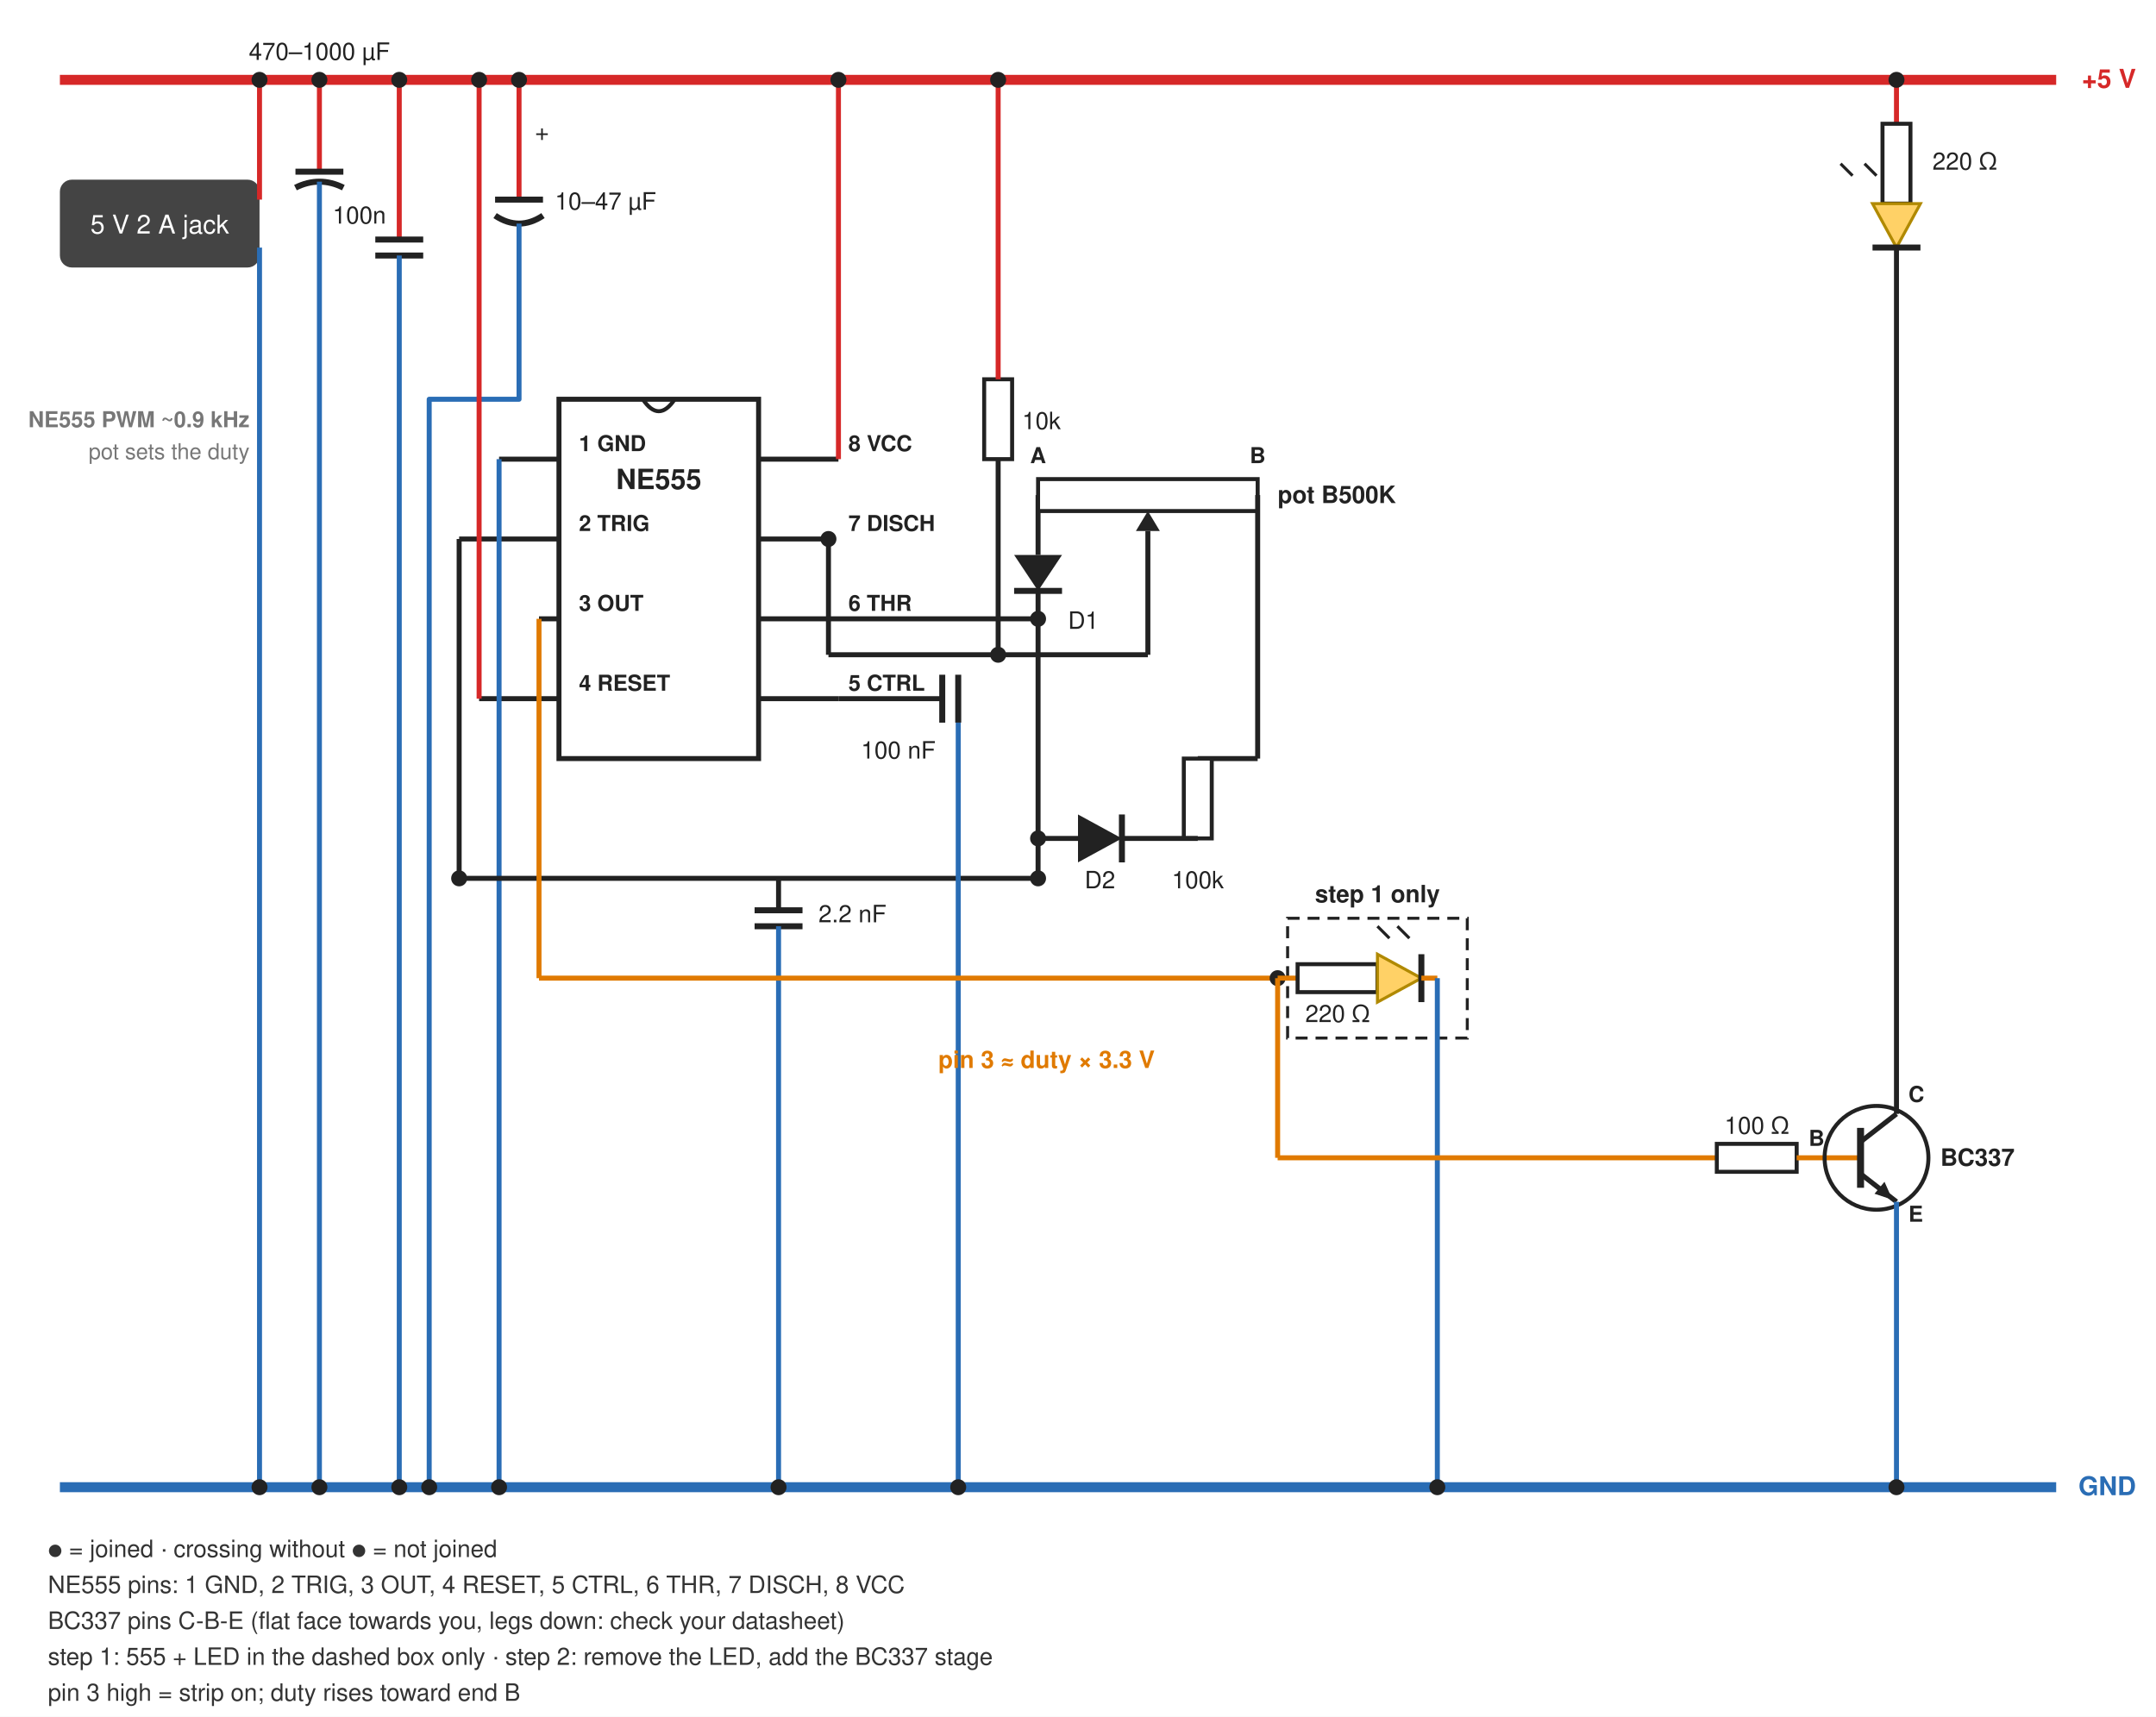
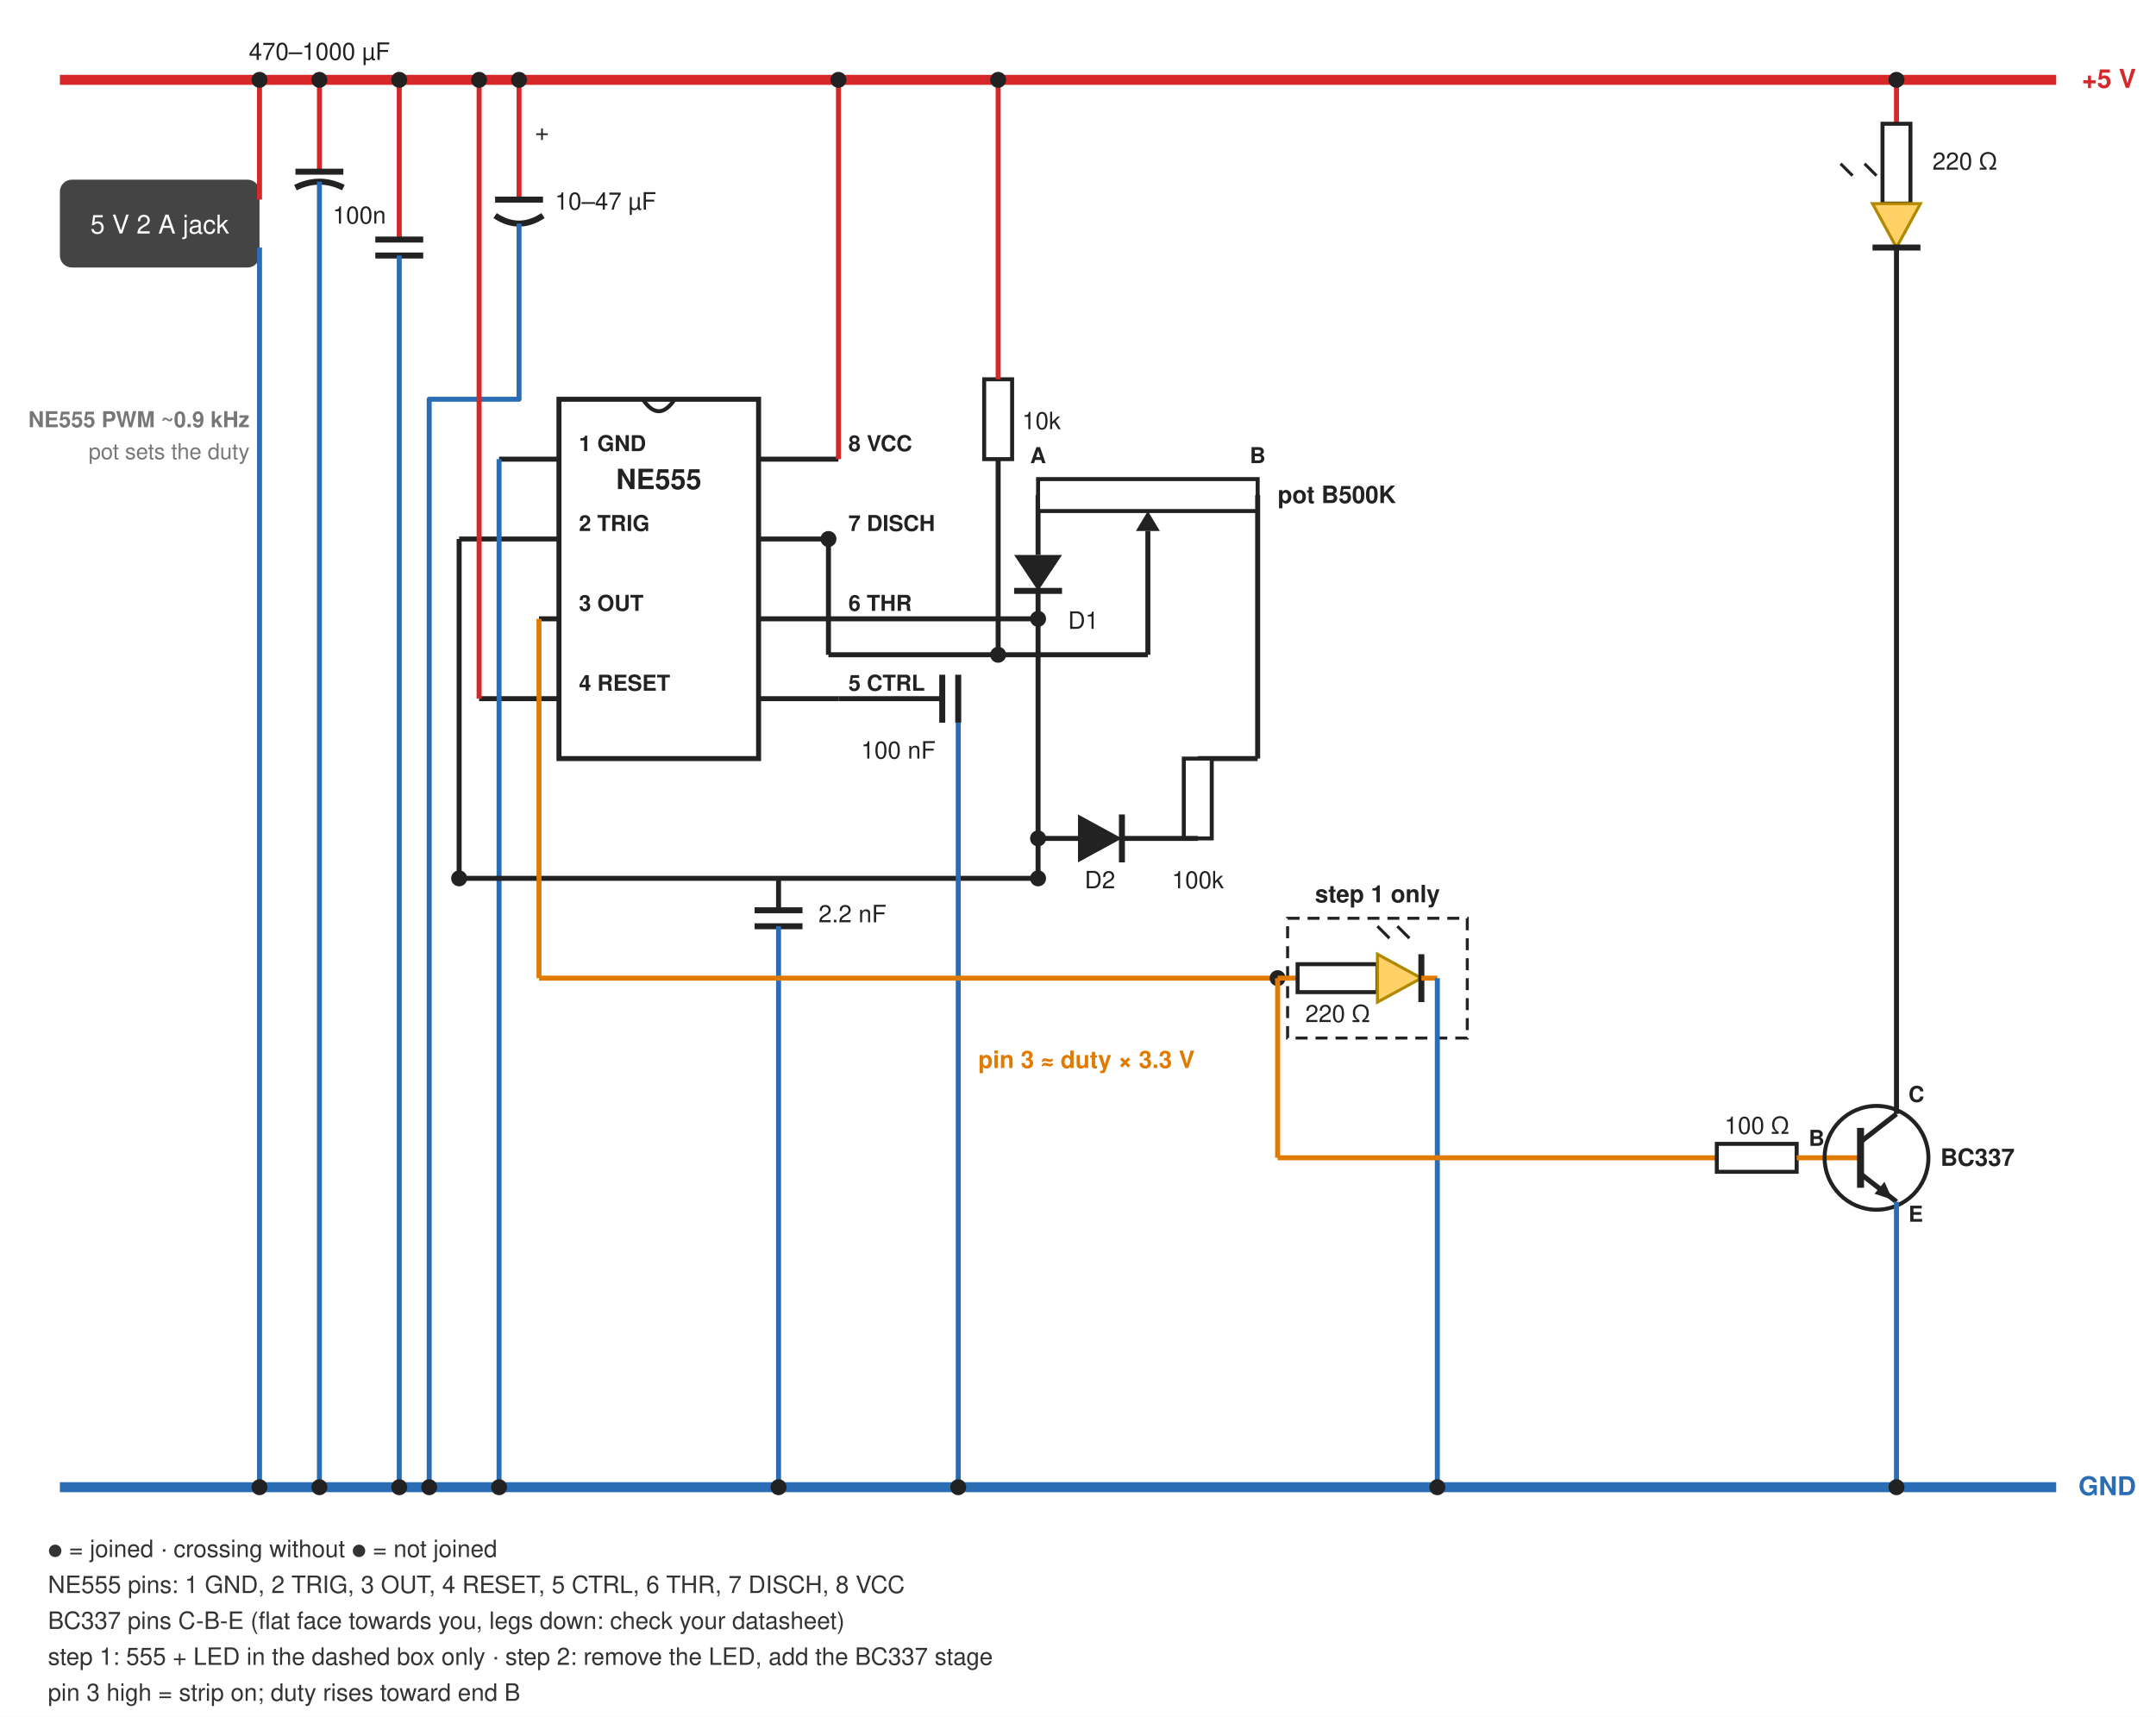
<svg xmlns="http://www.w3.org/2000/svg" viewBox="0 0 1080 860" font-family="Segoe UI, Helvetica, Arial, sans-serif" font-size="13">
  <rect width="1080" height="860" fill="#ffffff" />
  <defs>
    <g id="gnd" stroke="#222" stroke-width="2.5">
      <line x1="-10" y1="0" x2="10" y2="0" />
      <line x1="-6" y1="4" x2="6" y2="4" />
      <line x1="-2" y1="8" x2="2" y2="8" />
    </g>
  </defs>
  <path d="M30 40 L1030 40" stroke="#d62828" stroke-width="5" fill="none" stroke-linejoin="round" />
  <text x="1070" y="44" text-anchor="end" font-size="13" font-weight="bold" fill="#d62828">+5 V</text>
  <path d="M30 745 L1030 745" stroke="#2a6db5" stroke-width="5" fill="none" stroke-linejoin="round" />
  <text x="1070" y="749" text-anchor="end" font-size="13" font-weight="bold" fill="#2a6db5">GND</text>
  <rect x="30" y="90" width="100" height="44" rx="6" fill="#444" />
  <text x="80" y="117" text-anchor="middle" font-size="13" fill="#fff">5 V 2 A jack</text>
  <path d="M130 100 L130 40" stroke="#d62828" stroke-width="2.5" fill="none" stroke-linejoin="round" />
  <circle cx="130" cy="40" r="4" fill="#222" />
  <path d="M130 124 L130 745" stroke="#2a6db5" stroke-width="2.5" fill="none" stroke-linejoin="round" />
  <circle cx="130" cy="745" r="4" fill="#222" />
  <path d="M160 40 L160 86" stroke="#d62828" stroke-width="2.5" fill="none" stroke-linejoin="round" />
  <circle cx="160" cy="40" r="4" fill="#222" />
  <g stroke="#222" stroke-width="3" fill="none">
    <line x1="148" y1="86" x2="172" y2="86" />
    <path d="M148 94 Q160 88 172 94" />
  </g>
  <path d="M160 91 L160 745" stroke="#2a6db5" stroke-width="2.5" fill="none" stroke-linejoin="round" />
  <circle cx="160" cy="745" r="4" fill="#222" />
  <text x="160" y="30" text-anchor="middle" font-size="12" fill="#222">470–1000 µF</text>
  <path d="M200 40 L200 120" stroke="#d62828" stroke-width="2.5" fill="none" stroke-linejoin="round" />
  <circle cx="200" cy="40" r="4" fill="#222" />
  <g stroke="#222" stroke-width="3">
    <line x1="188" y1="120" x2="212" y2="120" />
    <line x1="188" y1="128" x2="212" y2="128" />
  </g>
  <path d="M200 128 L200 745" stroke="#2a6db5" stroke-width="2.5" fill="none" stroke-linejoin="round" />
  <circle cx="200" cy="745" r="4" fill="#222" />
  <text x="180" y="112" text-anchor="middle" font-size="12" fill="#222">100n</text>
  <path d="M260 40 L260 100" stroke="#d62828" stroke-width="2.5" fill="none" stroke-linejoin="round" />
  <circle cx="260" cy="40" r="4" fill="#222" />
  <g stroke="#222" stroke-width="3">
    <line x1="248" y1="100" x2="272" y2="100" />
    <path d="M248 108 Q260 116 272 108" fill="none" />
  </g>
  <text x="268" y="70" text-anchor="start" font-size="12" fill="#222">+</text>
  <path d="M260 112 L260 200 L215 200 L215 745" stroke="#2a6db5" stroke-width="2.5" fill="none" stroke-linejoin="round" />
  <circle cx="215" cy="745" r="4" fill="#222" />
  <text x="278" y="105" text-anchor="start" font-size="12" fill="#222">10–47 µF</text>
  <text x="125" y="214" text-anchor="end" font-size="11" font-weight="bold" fill="#777">NE555 PWM ~0.9 kHz</text>
  <text x="125" y="230" text-anchor="end" font-size="11" fill="#777">pot sets the duty</text>
  <rect x="280" y="200" width="100" height="180" fill="#fff" stroke="#222" stroke-width="2.5" />
  <path d="M322 200 Q330 212 338 200" fill="none" stroke="#222" stroke-width="2" />
  <text x="330" y="245" text-anchor="middle" font-size="14" font-weight="bold" fill="#222">NE555</text>
  <path d="M280 230 L250 230" stroke="#222" stroke-width="2.5" fill="none" stroke-linejoin="round" />
  <text x="290" y="226" text-anchor="start" font-size="11" font-weight="bold" fill="#222">1 GND</text>
  <path d="M280 270 L230 270" stroke="#222" stroke-width="2.5" fill="none" stroke-linejoin="round" />
  <text x="290" y="266" text-anchor="start" font-size="11" font-weight="bold" fill="#222">2 TRIG</text>
  <path d="M280 310 L270 310" stroke="#222" stroke-width="2.5" fill="none" stroke-linejoin="round" />
  <text x="290" y="306" text-anchor="start" font-size="11" font-weight="bold" fill="#222">3 OUT</text>
  <path d="M280 350 L240 350" stroke="#222" stroke-width="2.5" fill="none" stroke-linejoin="round" />
  <text x="290" y="346" text-anchor="start" font-size="11" font-weight="bold" fill="#222">4 RESET</text>
  <path d="M380 230 L420 230" stroke="#222" stroke-width="2.5" fill="none" stroke-linejoin="round" />
  <text x="425" y="226" text-anchor="start" font-size="11" font-weight="bold" fill="#222">8 VCC</text>
  <path d="M380 270 L415 270" stroke="#222" stroke-width="2.5" fill="none" stroke-linejoin="round" />
  <text x="425" y="266" text-anchor="start" font-size="11" font-weight="bold" fill="#222">7 DISCH</text>
  <path d="M380 310 L520 310" stroke="#222" stroke-width="2.5" fill="none" stroke-linejoin="round" />
  <text x="425" y="306" text-anchor="start" font-size="11" font-weight="bold" fill="#222">6 THR</text>
  <path d="M380 350 L420 350" stroke="#222" stroke-width="2.5" fill="none" stroke-linejoin="round" />
  <text x="425" y="346" text-anchor="start" font-size="11" font-weight="bold" fill="#222">5 CTRL</text>
  <path d="M420 230 L420 40" stroke="#d62828" stroke-width="2.5" fill="none" stroke-linejoin="round" />
  <circle cx="420" cy="40" r="4" fill="#222" />
  <path d="M240 350 L240 40" stroke="#d62828" stroke-width="2.5" fill="none" stroke-linejoin="round" />
  <circle cx="240" cy="40" r="4" fill="#222" />
  <path d="M250 230 L250 745" stroke="#2a6db5" stroke-width="2.5" fill="none" stroke-linejoin="round" />
  <circle cx="250" cy="745" r="4" fill="#222" />
  <path d="M230 270 L230 440" stroke="#222" stroke-width="2.5" fill="none" stroke-linejoin="round" />
  <path d="M230 440 L520 440" stroke="#222" stroke-width="2.5" fill="none" stroke-linejoin="round" />
  <circle cx="230" cy="440" r="4" fill="#222" />
  <path d="M520 310 L520 440" stroke="#222" stroke-width="2.5" fill="none" stroke-linejoin="round" />
  <circle cx="520" cy="440" r="4" fill="#222" />
  <path d="M390 440 L390 456" stroke="#222" stroke-width="2.5" fill="none" stroke-linejoin="round" />
  <g stroke="#222" stroke-width="3">
    <line x1="378" y1="456" x2="402" y2="456" />
    <line x1="378" y1="464" x2="402" y2="464" />
  </g>
  <path d="M390 464 L390 745" stroke="#2a6db5" stroke-width="2.5" fill="none" stroke-linejoin="round" />
  <circle cx="390" cy="745" r="4" fill="#222" />
  <text x="410" y="462" text-anchor="start" font-size="12" fill="#222">2.2 nF</text>
  <path d="M520 248 L520 278" stroke="#222" stroke-width="2.5" fill="none" stroke-linejoin="round" />
  <polygon points="508,278 532,278 520,296" fill="#222" />
  <line x1="508" y1="296" x2="532" y2="296" stroke="#222" stroke-width="3" />
  <path d="M520 296 L520 310" stroke="#222" stroke-width="2.5" fill="none" stroke-linejoin="round" />
  <circle cx="520" cy="310" r="4" fill="#222" />
  <text x="535" y="315" text-anchor="start" font-size="12" fill="#222">D1</text>
  <rect x="520" y="240" width="110" height="16" fill="#fff" stroke="#222" stroke-width="2" />
  <polygon points="575,256 569,266 581,266" fill="#222" />
  <text x="520" y="232" text-anchor="middle" font-size="11" font-weight="bold" fill="#222">A</text>
  <text x="630" y="232" text-anchor="middle" font-size="11" font-weight="bold" fill="#222">B</text>
  <text x="640" y="252" text-anchor="start" font-size="12" font-weight="bold" fill="#222">pot B500K</text>
  <path d="M575 266 L575 328" stroke="#222" stroke-width="2.5" fill="none" stroke-linejoin="round" />
  <path d="M575 328 L415 328" stroke="#222" stroke-width="2.5" fill="none" stroke-linejoin="round" />
  <path d="M415 328 L415 270" stroke="#222" stroke-width="2.5" fill="none" stroke-linejoin="round" />
  <circle cx="415" cy="270" r="4" fill="#222" />
  <path d="M500 328 L500 230" stroke="#222" stroke-width="2.5" fill="none" stroke-linejoin="round" />
  <circle cx="500" cy="328" r="4" fill="#222" />
  <rect x="493" y="190" width="14" height="40" fill="#fff" stroke="#222" stroke-width="2" />
  <path d="M500 190 L500 40" stroke="#d62828" stroke-width="2.5" fill="none" stroke-linejoin="round" />
  <circle cx="500" cy="40" r="4" fill="#222" />
  <text x="512" y="215" text-anchor="start" font-size="12" fill="#222">10k</text>
  <path d="M630 248 L630 380" stroke="#222" stroke-width="2.5" fill="none" stroke-linejoin="round" />
  <path d="M630 380 L600 380" stroke="#222" stroke-width="2.5" fill="none" stroke-linejoin="round" />
  <rect x="593" y="380" width="14" height="40" fill="#fff" stroke="#222" stroke-width="2" />
  <path d="M600 420 L562 420" stroke="#222" stroke-width="2.5" fill="none" stroke-linejoin="round" />
  <line x1="562" y1="408" x2="562" y2="432" stroke="#222" stroke-width="3" />
  <polygon points="540,408 540,432 562,420" fill="#222" />
  <path d="M540 420 L520 420" stroke="#222" stroke-width="2.5" fill="none" stroke-linejoin="round" />
  <circle cx="520" cy="420" r="4" fill="#222" />
  <text x="600" y="445" text-anchor="middle" font-size="12" fill="#222">100k</text>
  <text x="551" y="445" text-anchor="middle" font-size="12" fill="#222">D2</text>
  <path d="M420 350 L472 350" stroke="#222" stroke-width="2.5" fill="none" stroke-linejoin="round" />
  <g stroke="#222" stroke-width="3">
    <line x1="472" y1="338" x2="472" y2="362" />
    <line x1="480" y1="338" x2="480" y2="362" />
  </g>
  <path d="M480 362 L480 745" stroke="#2a6db5" stroke-width="2.5" fill="none" stroke-linejoin="round" />
  <circle cx="480" cy="745" r="4" fill="#222" />
  <text x="450" y="380" text-anchor="middle" font-size="12" fill="#222">100 nF</text>
  <path d="M270 310 L270 490" stroke="#e07a00" stroke-width="2.5" fill="none" stroke-linejoin="round" />
  <path d="M270 490 L640 490" stroke="#e07a00" stroke-width="2.5" fill="none" stroke-linejoin="round" />
  <circle cx="640" cy="490" r="4" fill="#222" />
-   <text x="470" y="535" text-anchor="start" font-size="12" font-weight="bold" fill="#e07a00">pin 3 ≈ duty × 3.3 V</text>
+   <text x="490" y="535" text-anchor="start" font-size="12" font-weight="bold" fill="#e07a00">pin 3 ≈ duty × 3.3 V</text>
  <rect x="645" y="460" width="90" height="60" fill="none" stroke="#222" stroke-width="1.5" stroke-dasharray="6 4" />
  <text x="690" y="452" text-anchor="middle" font-size="12" font-weight="bold" fill="#222">step 1 only</text>
  <path d="M640 490 L650 490" stroke="#e07a00" stroke-width="2.5" fill="none" stroke-linejoin="round" />
  <rect x="650" y="483" width="40" height="14" fill="#fff" stroke="#222" stroke-width="2" />
  <text x="670" y="512" text-anchor="middle" font-size="12" fill="#222">220 Ω</text>
  <polygon points="690,478 690,502 712,490" fill="#ffd166" stroke="#b08900" stroke-width="1.5" />
  <line x1="712" y1="478" x2="712" y2="502" stroke="#222" stroke-width="3" />
  <line x1="696" y1="470" x2="690" y2="464" stroke="#222" stroke-width="1.5" />
  <line x1="706" y1="470" x2="700" y2="464" stroke="#222" stroke-width="1.5" />
  <path d="M712 490 L720 490" stroke="#e07a00" stroke-width="2.5" fill="none" stroke-linejoin="round" />
  <path d="M720 490 L720 745" stroke="#2a6db5" stroke-width="2.5" fill="none" stroke-linejoin="round" />
  <circle cx="720" cy="745" r="4" fill="#222" />
  <path d="M640 490 L640 580" stroke="#e07a00" stroke-width="2.5" fill="none" stroke-linejoin="round" />
  <path d="M640 580 L860 580" stroke="#e07a00" stroke-width="2.5" fill="none" stroke-linejoin="round" />
  <rect x="860" y="573" width="40" height="14" fill="#fff" stroke="#222" stroke-width="2" />
  <path d="M900 580 L932 580" stroke="#e07a00" stroke-width="2.5" fill="none" stroke-linejoin="round" />
  <text x="880" y="568" text-anchor="middle" font-size="12" fill="#222">100 Ω</text>
  <circle cx="940" cy="580" r="26" fill="none" stroke="#222" stroke-width="2" />
  <line x1="932" y1="565" x2="932" y2="595" stroke="#222" stroke-width="3.5" />
  <path d="M932 572 L950 558" stroke="#222" stroke-width="2.5" fill="none" stroke-linejoin="round" />
  <path d="M932 588 L950 602" stroke="#222" stroke-width="2.5" fill="none" stroke-linejoin="round" />
  <polygon points="948,601 939,598 944,592" fill="#222" />
  <text x="956" y="552" text-anchor="start" font-size="11" font-weight="bold" fill="#222">C</text>
  <text x="956" y="612" text-anchor="start" font-size="11" font-weight="bold" fill="#222">E</text>
  <text x="906" y="574" text-anchor="start" font-size="11" font-weight="bold" fill="#222">B</text>
  <text x="972" y="584" text-anchor="start" font-size="12" font-weight="bold" fill="#222">BC337</text>
  <path d="M950 558 L950 124" stroke="#222" stroke-width="2.5" fill="none" stroke-linejoin="round" />
  <path d="M950 602 L950 745" stroke="#2a6db5" stroke-width="2.5" fill="none" stroke-linejoin="round" />
  <circle cx="950" cy="745" r="4" fill="#222" />
  <path d="M950 40 L950 62" stroke="#d62828" stroke-width="2.5" fill="none" stroke-linejoin="round" />
  <circle cx="950" cy="40" r="4" fill="#222" />
  <rect x="943" y="62" width="14" height="40" fill="#fff" stroke="#222" stroke-width="2" />
  <text x="968" y="85" text-anchor="start" font-size="12" fill="#222">220 Ω</text>
  <polygon points="938,102 962,102 950,124" fill="#ffd166" stroke="#b08900" stroke-width="1.5" />
  <line x1="938" y1="124" x2="962" y2="124" stroke="#222" stroke-width="3" />
  <line x1="928" y1="88" x2="922" y2="82" stroke="#222" stroke-width="1.5" />
  <line x1="940" y1="88" x2="934" y2="82" stroke="#222" stroke-width="1.5" />
  <text x="24" y="780" text-anchor="start" font-size="12" fill="#333">● = joined · crossing without ● = not joined</text>
  <text x="24" y="798" text-anchor="start" font-size="12" fill="#333">NE555 pins: 1 GND, 2 TRIG, 3 OUT, 4 RESET, 5 CTRL, 6 THR, 7 DISCH, 8 VCC</text>
  <text x="24" y="816" text-anchor="start" font-size="12" fill="#333">BC337 pins C-B-E (flat face towards you, legs down: check your datasheet)</text>
  <text x="24" y="834" text-anchor="start" font-size="12" fill="#333">step 1: 555 + LED in the dashed box only · step 2: remove the LED, add the BC337 stage</text>
  <text x="24" y="852" text-anchor="start" font-size="12" fill="#333">pin 3 high = strip on; duty rises toward end B</text>
</svg>
